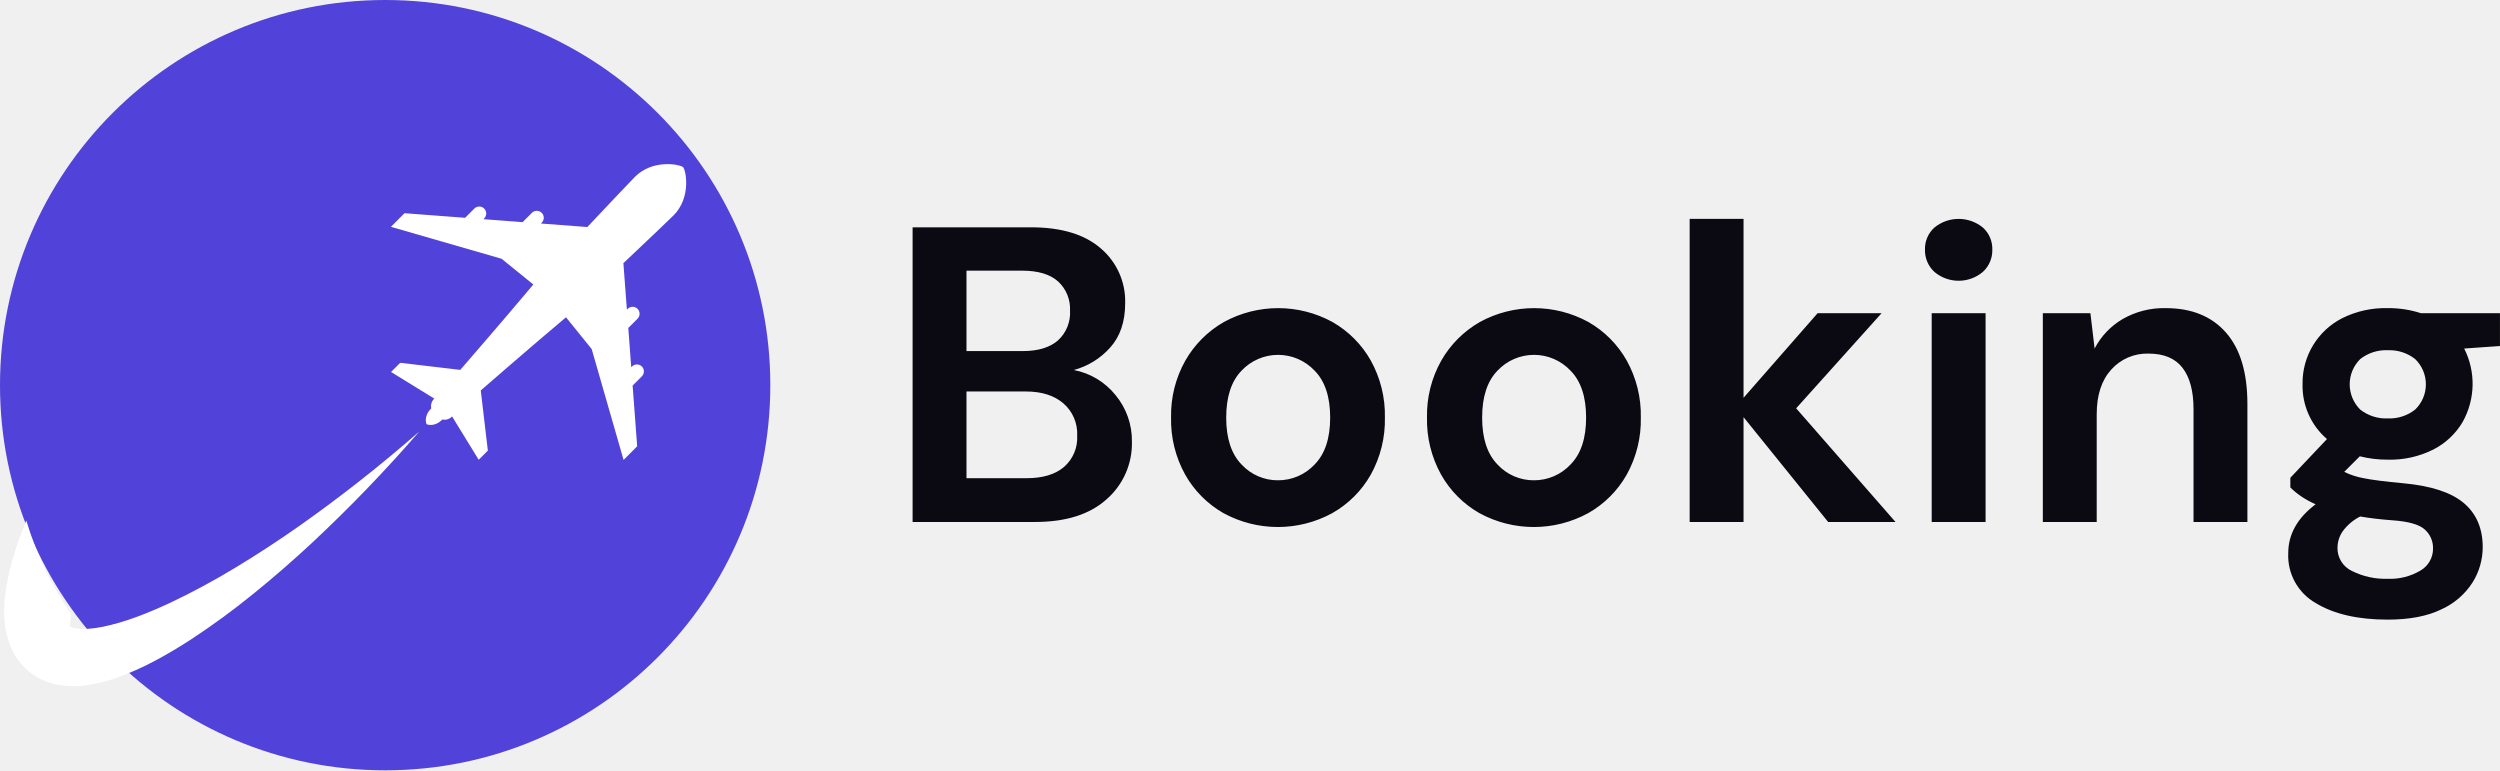
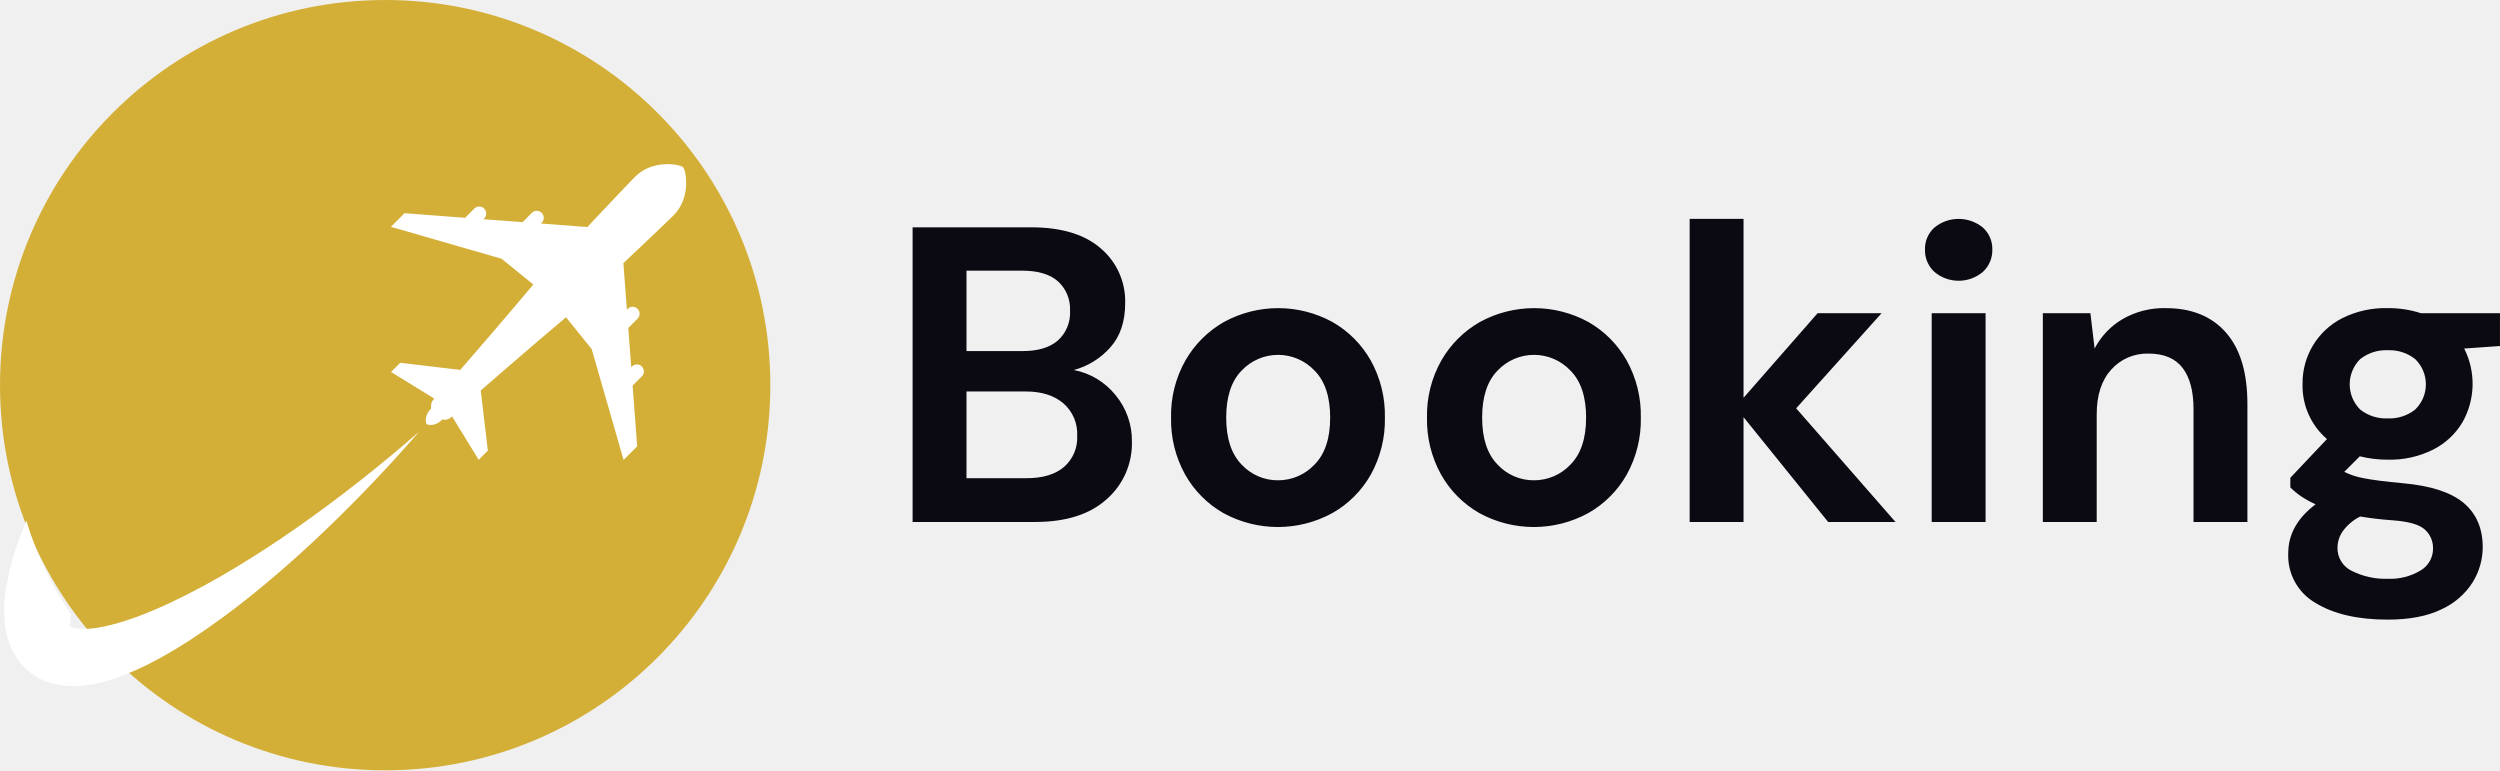
<svg xmlns="http://www.w3.org/2000/svg" width="593.906" height="183" viewBox="0 0 593.906 183">
  <defs>
    <style>
      .cls-1 {
-         fill: #5143d9;
+         fill: #d4af37;
      }

      .cls-1, .cls-2, .cls-3 {
        fill-rule: evenodd;
      }

      .cls-2 {
        fill: #fff;
      }

      .cls-3 {
        fill: #0b0a12;
      }
    </style>
  </defs>
  <path class="cls-1" d="M188,95.5A91.5,91.5,0,1,1,96.5,4,91.5,91.5,0,0,1,188,95.5Z" transform="translate(-5 -4)" />
  <path class="cls-2" d="M155.286,95.6l2.191-2.195a1.655,1.655,0,1,0-2.339-2.343l-0.181.181-0.7-9.327,2.2-2.206a1.655,1.655,0,1,0-2.339-2.343l-0.192.192-0.833-11.044c6.042-5.71,10.829-10.255,11.912-11.34,4.282-4.29,2.932-10.791,2.273-11.45s-7.148-2.013-11.43,2.277c-1.083,1.085-5.62,5.88-11.32,11.933L133.5,57.1l0.192-.192a1.655,1.655,0,0,0-2.339-2.343l-2.2,2.206-9.31-.7,0.181-.181a1.655,1.655,0,0,0-2.339-2.343l-2.191,2.195L101.1,54.649l-3.228,3.234,26.286,7.59,7.539,6.113c-6.748,8.076-17.355,20.286-17.355,20.286l-14.263-1.683L97.9,92.366,108.182,98.7a2.384,2.384,0,0,0-.725,2.31c-1.976,1.98-1.12,3.762-1.12,3.762s1.779,0.858,3.756-1.122a2.372,2.372,0,0,0,2.3-.726l6.325,10.3,2.174-2.178-1.68-14.289s12.188-10.625,20.25-17.385l6.1,7.552,7.576,26.333,3.229-3.234ZM76.053,128.979c-4.932,3.458-9.955,6.758-15.072,9.839a170.777,170.777,0,0,1-15.63,8.419c-2.647,1.238-5.316,2.37-7.983,3.348a56.035,56.035,0,0,1-7.9,2.309,26.285,26.285,0,0,1-3.684.5,12.123,12.123,0,0,1-3.016-.149,4.517,4.517,0,0,1-.944-0.307,0.833,0.833,0,0,1-.355-0.3,0.1,0.1,0,0,1,.086-0.129,0.131,0.131,0,0,0,.114-0.125c0.025-.158-0.024-0.7.057-1.49,0.031-.31.082-0.658,0.145-1.022A78.919,78.919,0,0,1,11.25,127.661c-0.943,2.294-1.821,4.648-2.611,7.085a56.872,56.872,0,0,0-2.406,10.529,31.559,31.559,0,0,0-.151,6.2,21.625,21.625,0,0,0,.579,3.533,17.131,17.131,0,0,0,1.42,3.8,14.773,14.773,0,0,0,6.237,6.345,16.253,16.253,0,0,0,3.84,1.407,19.692,19.692,0,0,0,3.531.437,26.18,26.18,0,0,0,6.038-.581,39.668,39.668,0,0,0,5.178-1.467A67.877,67.877,0,0,0,42,160.877c2.853-1.521,5.578-3.157,8.222-4.871A179.48,179.48,0,0,0,65.29,144.982c4.8-3.881,9.427-7.931,13.913-12.1a349.491,349.491,0,0,0,25.375-26.344A346.793,346.793,0,0,1,76.053,128.979Z" transform="translate(-5 -4)" />
  <path id="Booking" class="cls-3" d="M250.9,128q11,0,17-5.4a17.625,17.625,0,0,0,6-13.7,16.9,16.9,0,0,0-3.9-11.05,16.694,16.694,0,0,0-9.9-5.95,17.7,17.7,0,0,0,8.65-5.35Q272.3,82.6,272.3,76a16.459,16.459,0,0,0-5.75-12.95Q260.8,58,249.9,58H221.8v70h29.1ZM234.6,68.3h13.2q5.7,0,8.55,2.55a8.855,8.855,0,0,1,2.85,6.95,8.865,8.865,0,0,1-2.9,7.1q-2.9,2.5-8.3,2.5H234.6V68.3Zm0,28.7h14.1q5.6,0,8.9,2.8a9.562,9.562,0,0,1,3.3,7.7,9.2,9.2,0,0,1-3.15,7.45q-3.15,2.65-8.85,2.65H234.6V97Zm86.9,28.9a24.145,24.145,0,0,0,9.15-9.15A26.8,26.8,0,0,0,334,103.2a26.8,26.8,0,0,0-3.35-13.55,24.25,24.25,0,0,0-9.1-9.15,26.863,26.863,0,0,0-25.8,0,24.572,24.572,0,0,0-9.15,9.15,26.462,26.462,0,0,0-3.4,13.55,26.767,26.767,0,0,0,3.35,13.55,24.207,24.207,0,0,0,9.1,9.15A26.961,26.961,0,0,0,321.5,125.9Zm-21.55-11.55q-3.652-3.75-3.65-11.15t3.65-11.15a11.909,11.909,0,0,1,17.35,0Q321,95.8,321,103.2t-3.7,11.15a11.834,11.834,0,0,1-8.7,3.75A11.664,11.664,0,0,1,299.95,114.349ZM382.3,125.9a24.131,24.131,0,0,0,9.15-9.15,26.787,26.787,0,0,0,3.35-13.55,26.79,26.79,0,0,0-3.35-13.55,24.235,24.235,0,0,0-9.1-9.15,26.863,26.863,0,0,0-25.8,0,24.586,24.586,0,0,0-9.15,9.15A26.472,26.472,0,0,0,344,103.2a26.777,26.777,0,0,0,3.35,13.55,24.221,24.221,0,0,0,9.1,9.15A26.961,26.961,0,0,0,382.3,125.9Zm-21.55-11.55q-3.651-3.75-3.65-11.15t3.65-11.15a11.909,11.909,0,0,1,17.35,0q3.7,3.75,3.7,11.15t-3.7,11.15a11.831,11.831,0,0,1-8.7,3.75A11.667,11.667,0,0,1,360.748,114.349ZM419.2,128V103.1L439.3,128h16l-23.6-27L452,78.4H436.8L419.2,98.5V56H406.4v72h12.8Zm56.85-59.4a6.938,6.938,0,0,0,2.25-5.3,6.786,6.786,0,0,0-2.25-5.25,9.09,9.09,0,0,0-11.5,0,6.786,6.786,0,0,0-2.25,5.25,6.938,6.938,0,0,0,2.25,5.3A8.923,8.923,0,0,0,476.047,68.6ZM476.7,128V78.4H463.9V128h12.8Zm26.4,0V102.4q0-6.8,3.45-10.6A11.417,11.417,0,0,1,515.4,88q5.5,0,8.1,3.4t2.6,9.8V128h12.8V100q0-11.2-5.1-17t-14.3-5.8a19.606,19.606,0,0,0-10.25,2.6,17.447,17.447,0,0,0-6.65,7l-1-8.4H490.3V128h12.8Zm79.949-17.2a17.035,17.035,0,0,0,6.95-6.5,18.541,18.541,0,0,0,.4-17.5l8.5-.6V78.4H580.1a24.523,24.523,0,0,0-7.8-1.2,22.893,22.893,0,0,0-10.9,2.4A17.258,17.258,0,0,0,552,95.2a16.649,16.649,0,0,0,5.8,13.1l-8.7,9.2v2.3a18.1,18.1,0,0,0,2.55,2.1,21.868,21.868,0,0,0,3.45,1.9q-6.5,4.9-6.5,11.6a12.969,12.969,0,0,0,6.5,11.85q6.5,3.95,17.1,3.95,7.8,0,12.8-2.45a17.2,17.2,0,0,0,7.4-6.4,15.829,15.829,0,0,0,2.4-8.35q0-6.7-4.5-10.5t-14.4-4.7q-6.5-.6-9.4-1.2a17.672,17.672,0,0,1-4.6-1.5l3.7-3.7a26.717,26.717,0,0,0,6.7.8A22.739,22.739,0,0,0,583.045,110.8Zm-17.35-9.5a8.45,8.45,0,0,1,0-12,9.918,9.918,0,0,1,6.6-2.1,9.81,9.81,0,0,1,6.45,2.1,8.334,8.334,0,0,1,0,12,9.81,9.81,0,0,1-6.45,2.1A9.918,9.918,0,0,1,565.7,101.3Zm-4.15,28.9a11.442,11.442,0,0,1,4.15-3.5q3.5,0.6,7.6.9,5.8,0.4,7.75,2.2a5.869,5.869,0,0,1,1.95,4.5,5.989,5.989,0,0,1-3,5.25,14.089,14.089,0,0,1-7.8,1.95,17.692,17.692,0,0,1-8.45-1.85,5.954,5.954,0,0,1-3.45-5.55A7.005,7.005,0,0,1,561.545,130.2Z" transform="translate(-5 -4)" />
</svg>
